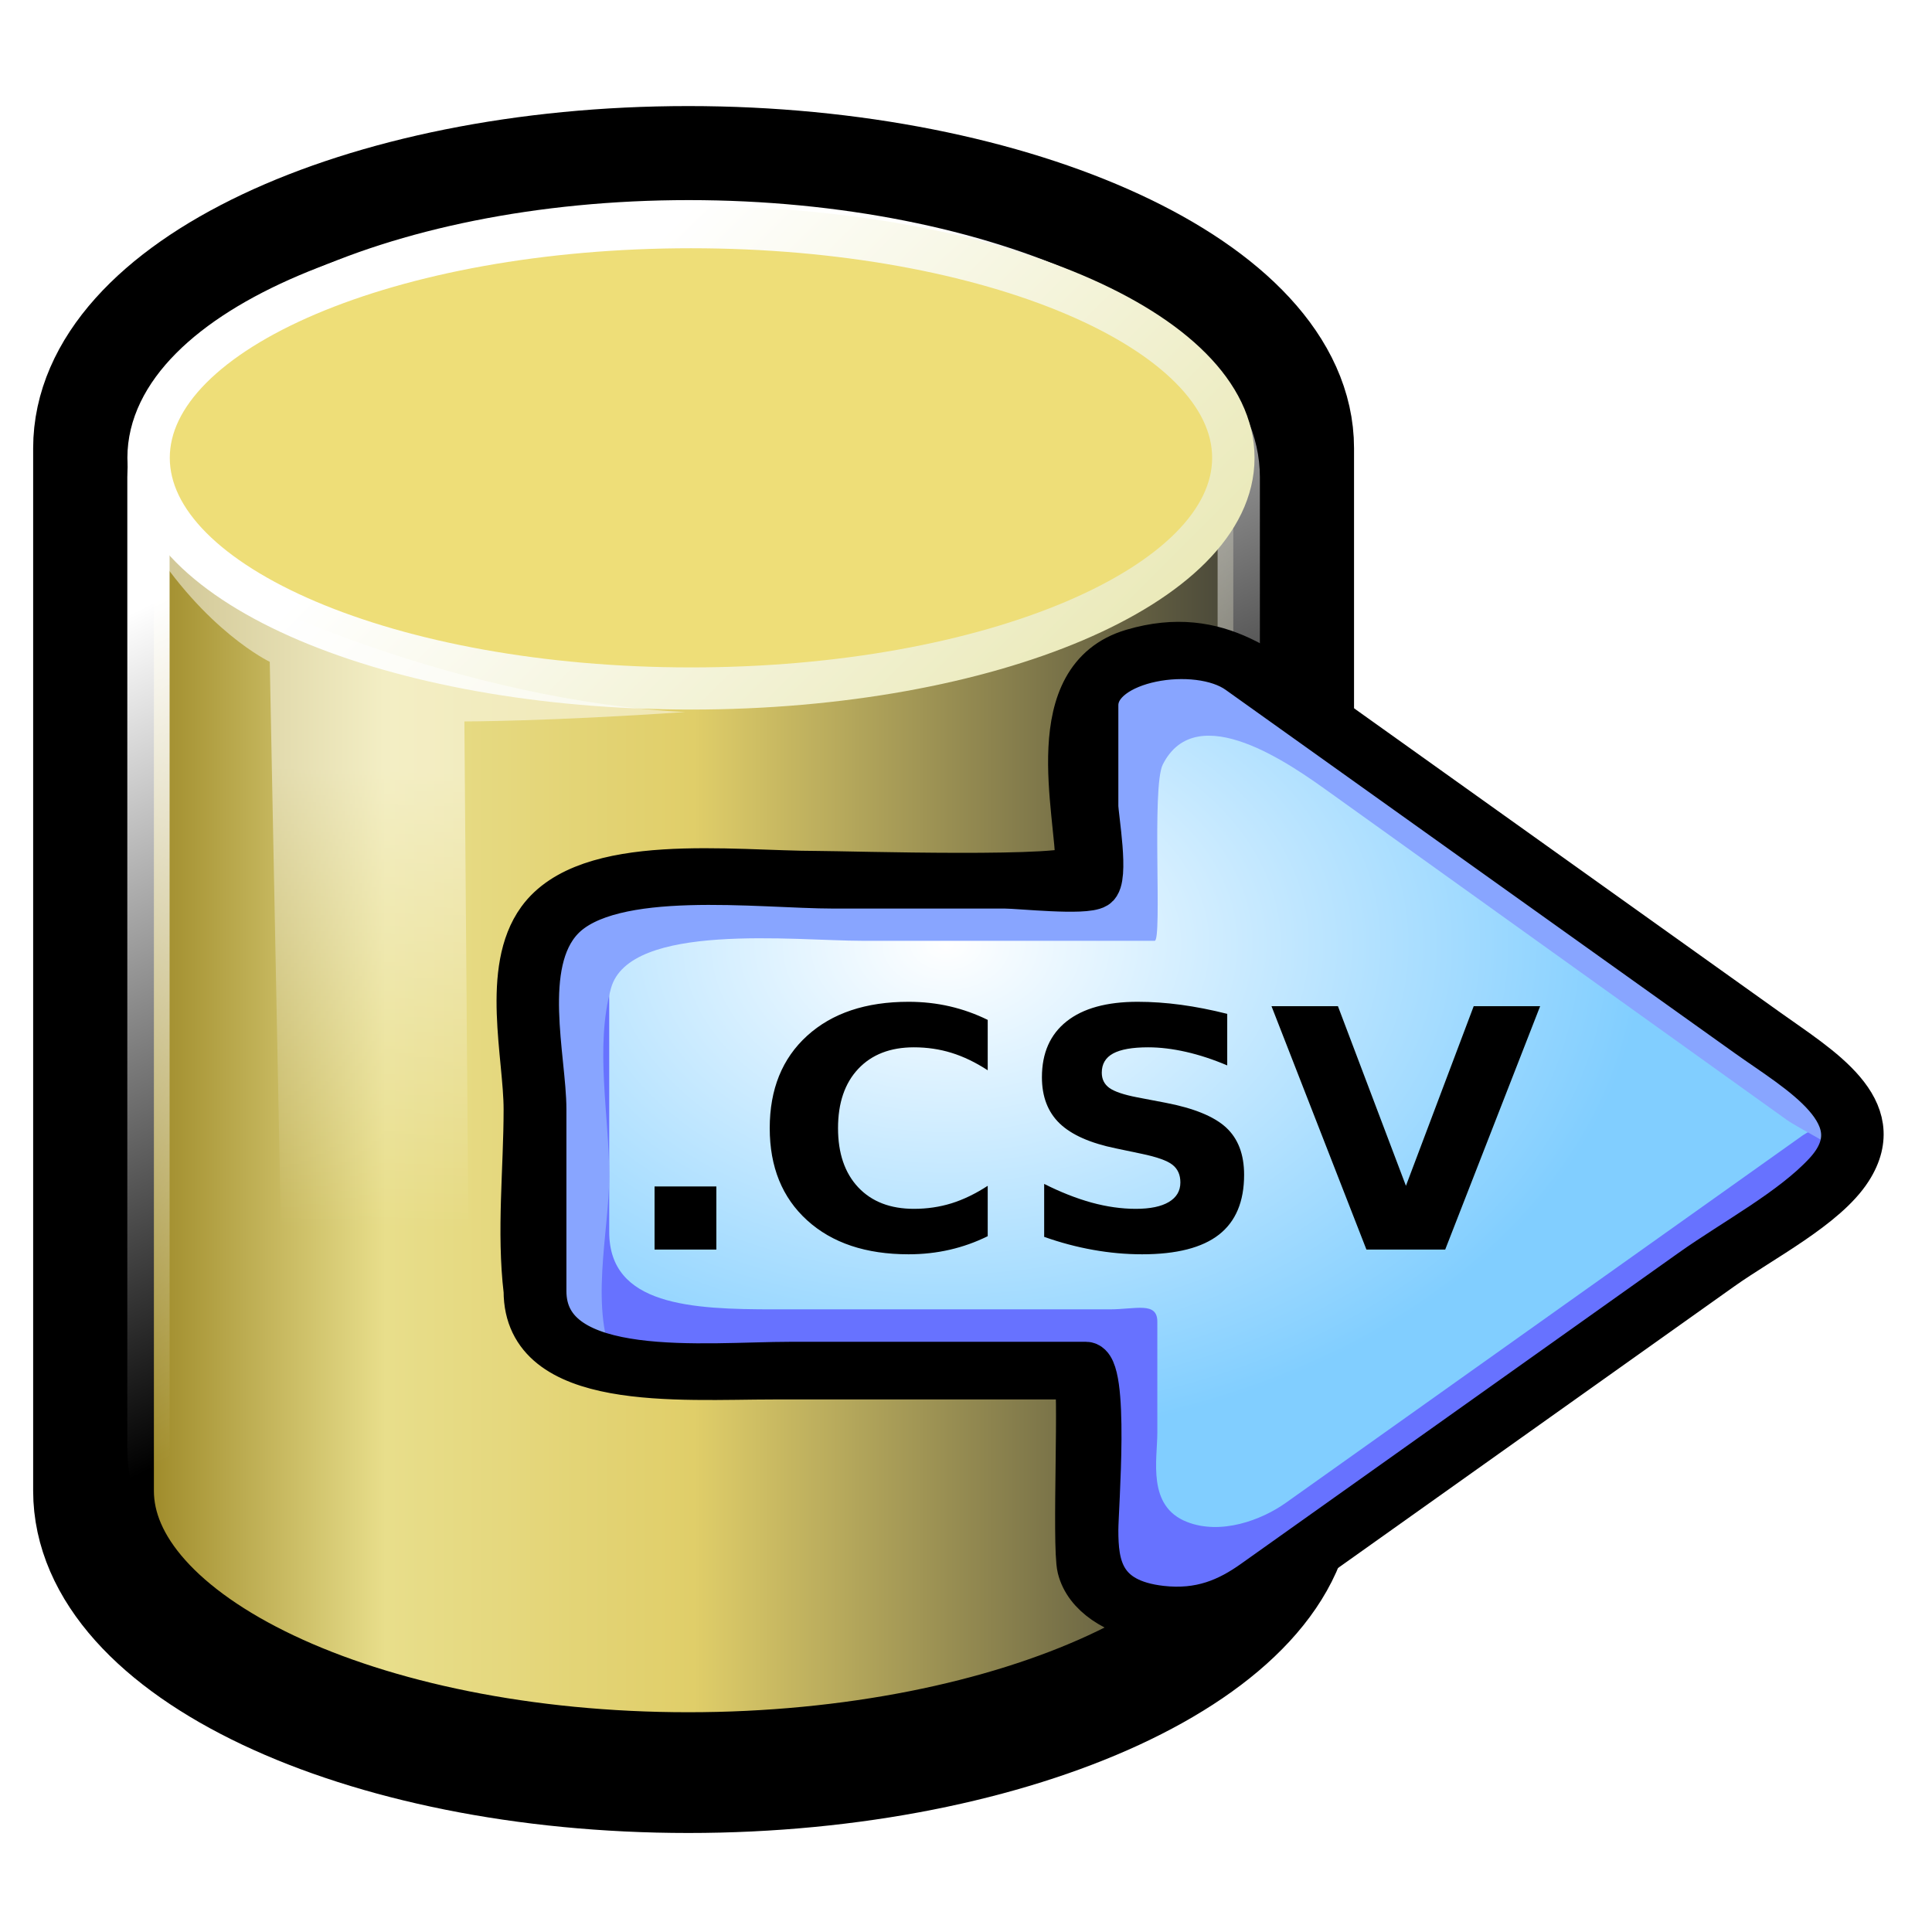
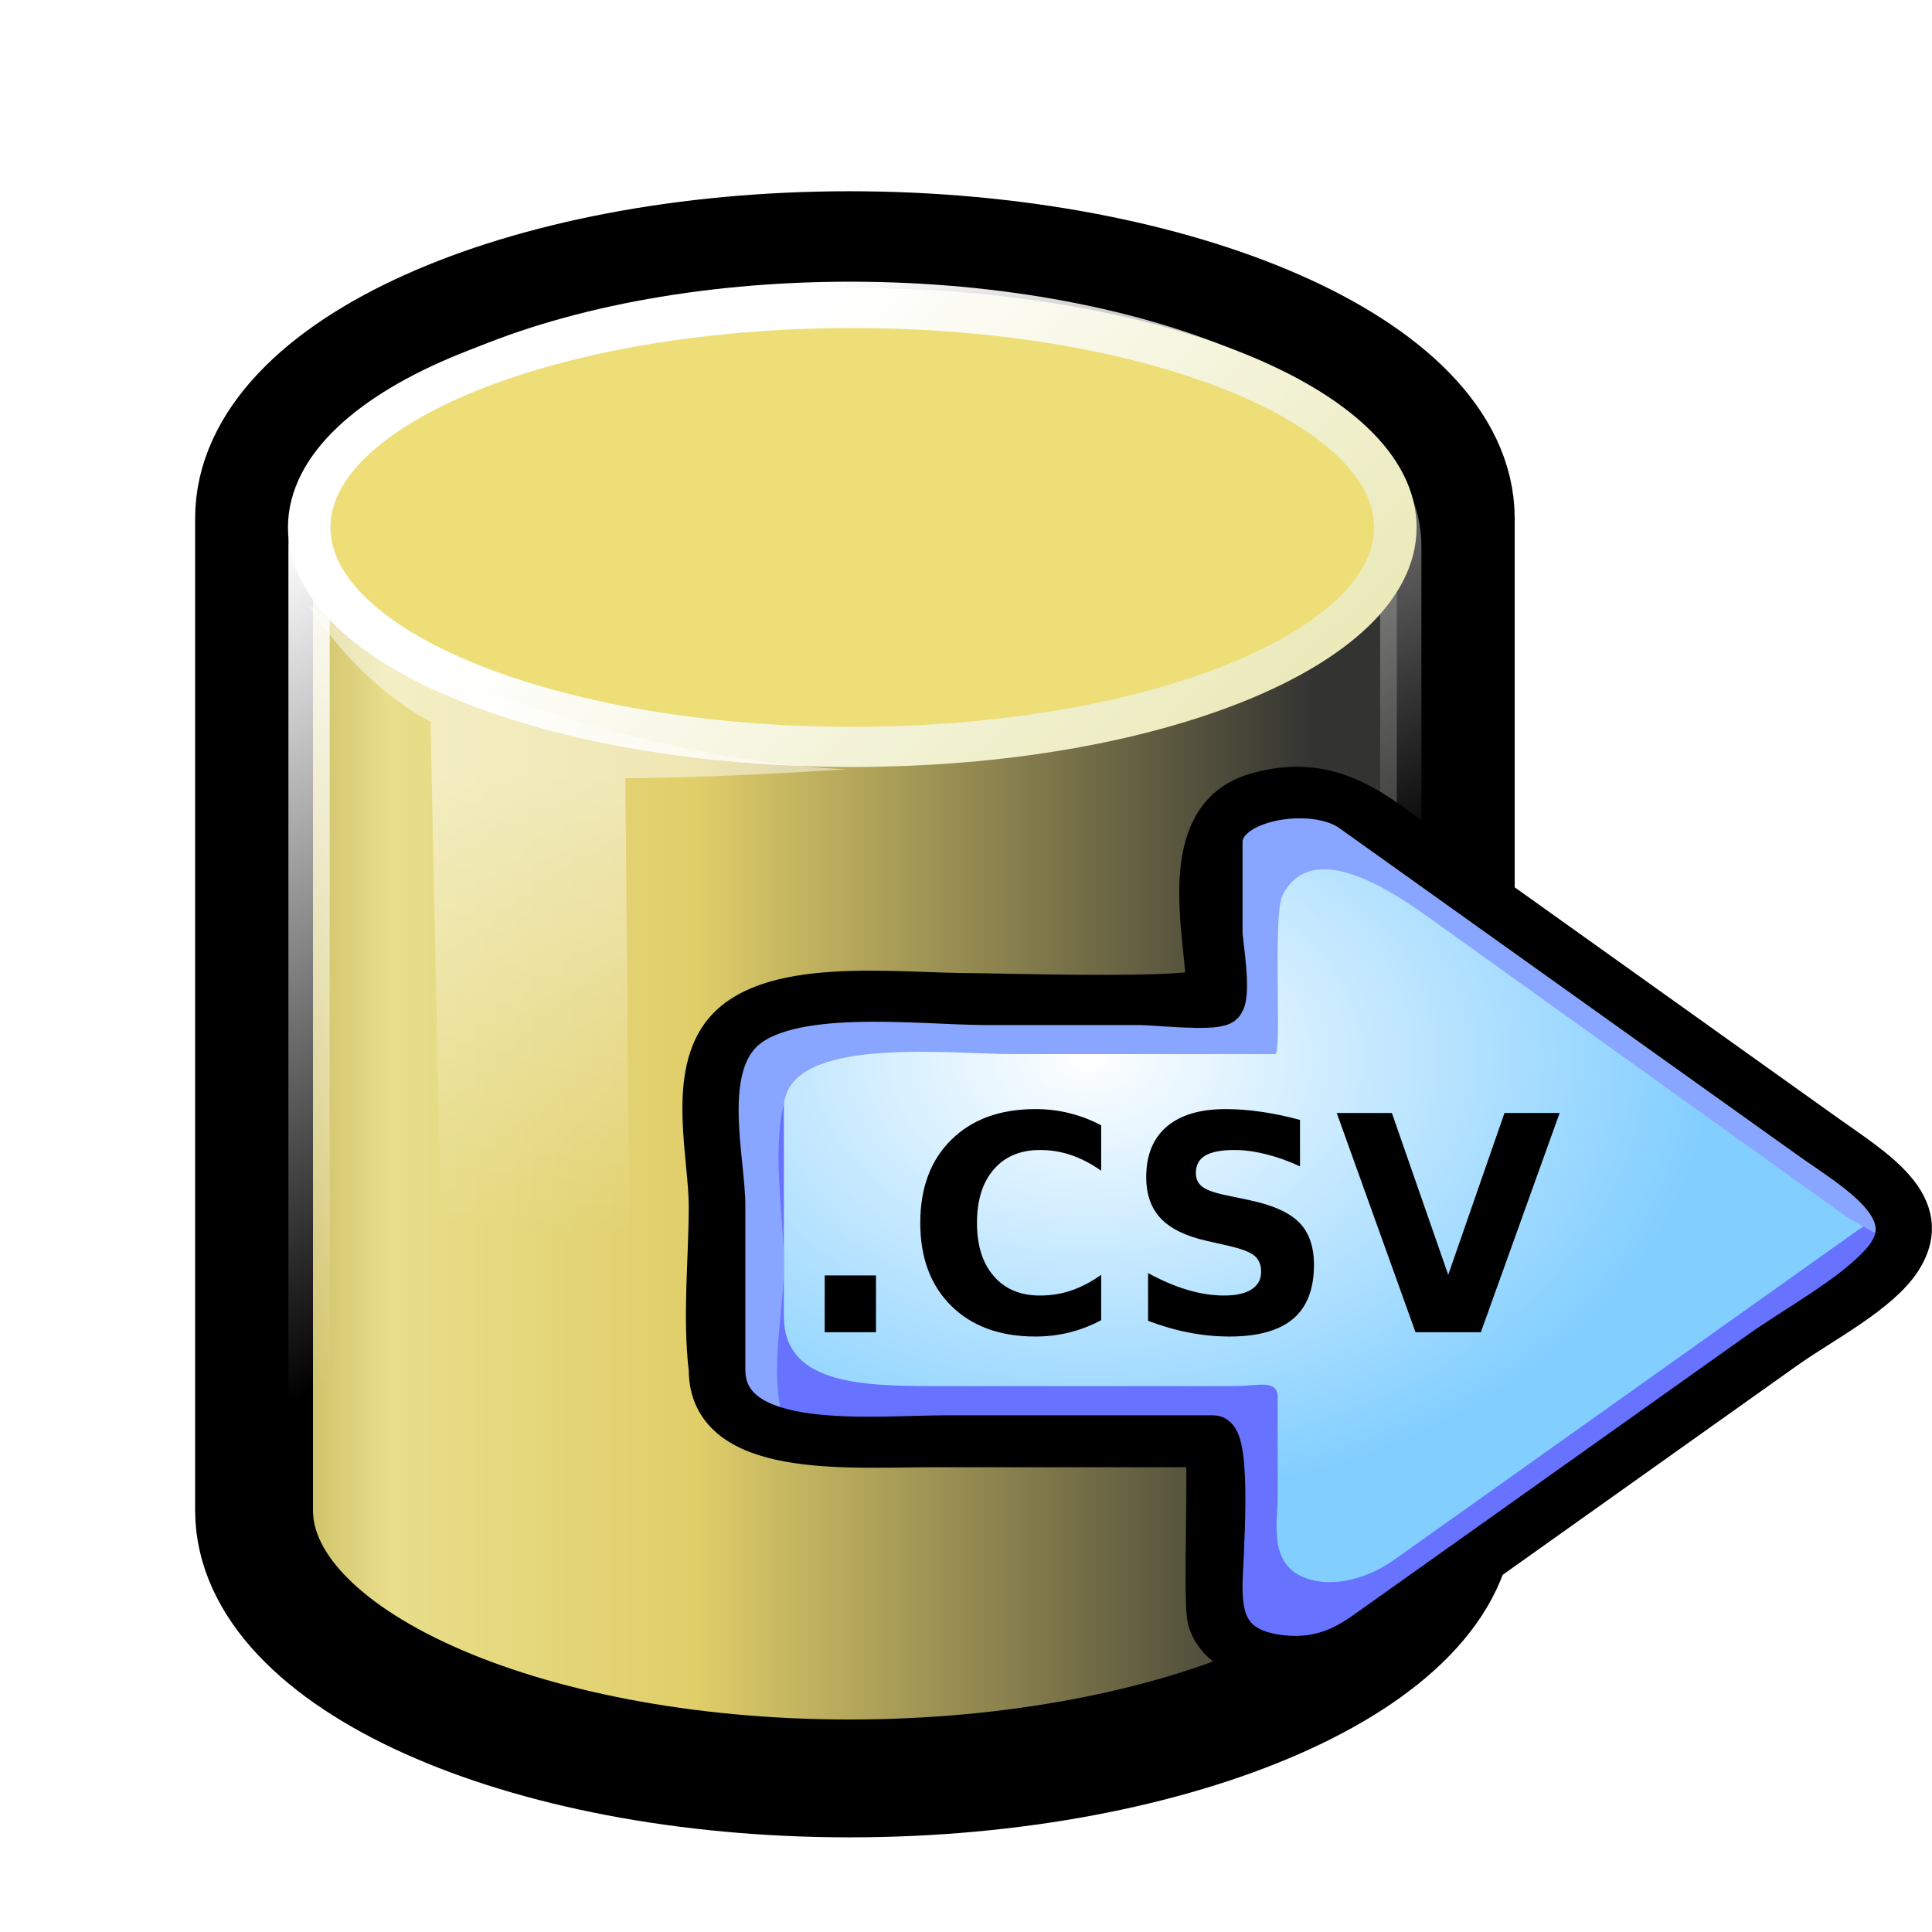
<svg xmlns="http://www.w3.org/2000/svg" xmlns:xlink="http://www.w3.org/1999/xlink" width="400" height="400" id="svg2" version="1.0">
  <defs id="defs4">
    <linearGradient id="linearGradient6924">
      <stop id="stop6926" offset="0" style="stop-color:#ffffff;stop-opacity:1;" />
      <stop id="stop6928" offset="1" style="stop-color:#ffffff;stop-opacity:0;" />
    </linearGradient>
    <linearGradient xlink:href="#linearGradient6924" id="linearGradient3221" gradientUnits="userSpaceOnUse" gradientTransform="matrix(8.420009,0,0,9.09547,-5.186618,-12.94176)" x1="16.071" y1="19.5" x2="15.786" y2="30" />
    <linearGradient id="linearGradient6932">
      <stop style="stop-color:#ffffff;stop-opacity:1;" offset="0" id="stop6934" />
      <stop style="stop-color:#e7e6ae;stop-opacity:1;" offset="1" id="stop6936" />
    </linearGradient>
    <linearGradient xlink:href="#linearGradient6932" id="linearGradient3216" gradientUnits="userSpaceOnUse" x1="24" y1="8.048" x2="36.076" y2="20.095" />
    <linearGradient id="linearGradient4176">
      <stop id="stop4178" offset="0" style="stop-color:#ffffff;stop-opacity:1;" />
      <stop id="stop4180" offset="1" style="stop-color:#ffffff;stop-opacity:0;" />
    </linearGradient>
    <linearGradient xlink:href="#linearGradient4176" id="linearGradient3225" gradientUnits="userSpaceOnUse" gradientTransform="matrix(8.420009,0,0,9.09547,-3.983771,-36.97977)" x1="18.372" y1="15.015" x2="25.646" y2="31.524" />
    <linearGradient id="linearGradient4134">
      <stop id="stop4136" offset="0" style="stop-color:#88710c;stop-opacity:1;" />
      <stop style="stop-color:#e8de8b;stop-opacity:1;" offset="0.25" id="stop4148" />
      <stop style="stop-color:#e0ce69;stop-opacity:1;" offset="0.5" id="stop4142" />
      <stop id="stop4138" offset="1" style="stop-color:#333432;stop-opacity:1;" />
    </linearGradient>
    <linearGradient xlink:href="#linearGradient4134" id="linearGradient3228" gradientUnits="userSpaceOnUse" gradientTransform="matrix(8.641262,0,0,9.334471,-9.308069,-43.3655)" x1="9.303" y1="26.719" x2="38.826" y2="26.719" />
    <linearGradient id="linearGradient13881">
      <stop id="stop13883" offset="0" style="stop-color:#c86400;stop-opacity:1;" />
      <stop style="stop-color:#763900;stop-opacity:1;" offset="0.5" id="stop13885" />
      <stop id="stop13887" offset="1" style="stop-color:#c86400;stop-opacity:1;" />
    </linearGradient>
    <linearGradient id="linearGradient13873">
      <stop style="stop-color:white;stop-opacity:1;" offset="0" id="stop13875" />
      <stop style="stop-color:white;stop-opacity:0;" offset="1" id="stop13877" />
    </linearGradient>
    <marker orient="auto" refY="0" refX="0" id="Arrow2Lstart" style="overflow:visible">
      <path id="path4920" style="font-size:12px;fill-rule:evenodd;stroke-width:0.625;stroke-linejoin:round" d="M 8.719,4.034 L -2.207,0.016 L 8.719,-4.002 C 6.973,-1.63 6.983,1.616 8.719,4.034 z " transform="matrix(1.1,0,0,1.1,1.1,0)" />
    </marker>
    <linearGradient id="linearGradient2969">
      <stop style="stop-color:#b84a00;stop-opacity:1;" offset="0" id="stop2971" />
      <stop id="stop12101" offset="0.5" style="stop-color:#a14d00;stop-opacity:1;" />
      <stop style="stop-color:white;stop-opacity:1;" offset="1" id="stop2973" />
    </linearGradient>
    <linearGradient gradientTransform="translate(-2.813803,0)" gradientUnits="userSpaceOnUse" y2="607.078" x2="381.77" y1="608.158" x1="204.001" id="linearGradient3198" xlink:href="#linearGradient3169" />
    <linearGradient gradientUnits="userSpaceOnUse" y2="607.078" x2="378.956" y1="608.158" x1="201.187" id="linearGradient3190" xlink:href="#linearGradient3169" />
    <linearGradient gradientTransform="translate(362.9805,113.959)" gradientUnits="userSpaceOnUse" y2="699.923" x2="229.238" y1="558.12" x1="219.433" id="linearGradient3175" xlink:href="#linearGradient3169" />
    <linearGradient id="linearGradient2232">
      <stop id="stop2234" offset="0" style="stop-color:#0030ff;stop-opacity:1;" />
      <stop id="stop2236" offset="1" style="stop-color:#02116f;stop-opacity:1;" />
    </linearGradient>
    <linearGradient id="linearGradient2244">
      <stop style="stop-color:#6fff58;stop-opacity:1;" offset="0" id="stop2246" />
      <stop style="stop-color:#327e29;stop-opacity:1;" offset="1" id="stop2248" />
    </linearGradient>
    <linearGradient id="linearGradient2250">
      <stop id="stop2252" offset="0" style="stop-color:#ff0000;stop-opacity:1;" />
      <stop id="stop2254" offset="1" style="stop-color:#850000;stop-opacity:1;" />
    </linearGradient>
    <linearGradient id="linearGradient3169">
      <stop id="stop3171" offset="0" style="stop-color:#4d93ff;stop-opacity:1;" />
      <stop id="stop3173" offset="1" style="stop-color:#3470ac;stop-opacity:1;" />
    </linearGradient>
    <linearGradient y2="357.373" x2="557.692" y1="251.871" x1="512.316" gradientTransform="translate(-62.60711,270.1251)" gradientUnits="userSpaceOnUse" id="linearGradient2030" xlink:href="#linearGradient2244" />
    <linearGradient y2="432.353" x2="702.091" y1="346.532" x1="528.292" gradientTransform="translate(-47.48293,293.6907)" gradientUnits="userSpaceOnUse" id="linearGradient2028" xlink:href="#linearGradient2250" />
    <linearGradient y2="343.987" x2="551.77" y1="435.436" x1="434.732" gradientTransform="translate(-81.60028,294.7458)" gradientUnits="userSpaceOnUse" id="linearGradient2026" xlink:href="#linearGradient2232" />
    <linearGradient gradientTransform="translate(-81.60028,294.7458)" gradientUnits="userSpaceOnUse" y2="343.987" x2="551.77" y1="435.436" x1="434.732" id="linearGradient2242" xlink:href="#linearGradient2232" />
    <linearGradient gradientTransform="translate(-47.48293,293.6907)" gradientUnits="userSpaceOnUse" y2="432.353" x2="702.091" y1="346.532" x1="528.292" id="linearGradient2240" xlink:href="#linearGradient2250" />
    <linearGradient gradientTransform="translate(-62.60711,270.1251)" gradientUnits="userSpaceOnUse" y2="357.373" x2="557.692" y1="251.871" x1="512.316" id="linearGradient2238" xlink:href="#linearGradient2244" />
    <linearGradient id="linearGradient2017">
      <stop id="stop2019" offset="0" style="stop-color:#0030ff;stop-opacity:1;" />
      <stop id="stop2021" offset="1" style="stop-color:#02116f;stop-opacity:1;" />
    </linearGradient>
    <linearGradient id="linearGradient2011">
      <stop style="stop-color:#6fff58;stop-opacity:1;" offset="0" id="stop2013" />
      <stop style="stop-color:#327e29;stop-opacity:1;" offset="1" id="stop2015" />
    </linearGradient>
    <linearGradient id="linearGradient2005">
      <stop id="stop2007" offset="0" style="stop-color:#ff0000;stop-opacity:1;" />
      <stop id="stop2009" offset="1" style="stop-color:#850000;stop-opacity:1;" />
    </linearGradient>
    <linearGradient xlink:href="#linearGradient13881" id="linearGradient2975" x1="302.256" y1="444.029" x2="439.599" y2="442.164" gradientUnits="userSpaceOnUse" spreadMethod="pad" gradientTransform="matrix(-1.585632,0,0,-1.323418,746.1098,794.4793)" />
    <radialGradient cx="42.786" cy="42.189" gradientUnits="userSpaceOnUse" id="XMLID_2_" r="69.833" gradientTransform="matrix(1.11456,0,0,0.79531,241.7787,436.9974)">
      <stop id="stop6" offset="0" style="stop-color:white;stop-opacity:1;" />
      <stop id="stop8" offset="1" style="stop-color:#81ceff;stop-opacity:1;" />
    </radialGradient>
    <linearGradient xlink:href="#linearGradient2969" id="linearGradient5876" x1="280.404" y1="298.076" x2="433.882" y2="298.076" gradientUnits="userSpaceOnUse" />
    <linearGradient xlink:href="#linearGradient13873" id="linearGradient13879" x1="308.47" y1="349.701" x2="342.574" y2="349.701" gradientUnits="userSpaceOnUse" />
    <linearGradient xlink:href="#linearGradient13873" id="linearGradient15670" x1="321.651" y1="448.169" x2="378.762" y2="448.169" gradientUnits="userSpaceOnUse" gradientTransform="matrix(1.504496,0,0,1.504496,-423.8694,-496.0435)" />
    <radialGradient xlink:href="#XMLID_2_" id="radialGradient1955" gradientUnits="userSpaceOnUse" gradientTransform="matrix(2.067455,0,0,1.474102,107.4413,115.3789)" cx="42.786" cy="42.189" r="69.833" />
    <linearGradient xlink:href="#linearGradient6924" id="linearGradient4837" gradientUnits="userSpaceOnUse" gradientTransform="matrix(8.420009,0,0,9.09547,-60.22628,-18.2518)" x1="16.071" y1="19.5" x2="15.786" y2="30" />
    <linearGradient xlink:href="#linearGradient4176" id="linearGradient4841" gradientUnits="userSpaceOnUse" gradientTransform="matrix(8.420009,0,0,9.09547,-59.02344,-42.28981)" x1="18.372" y1="15.015" x2="25.646" y2="31.524" />
    <linearGradient xlink:href="#linearGradient4134" id="linearGradient4844" gradientUnits="userSpaceOnUse" gradientTransform="matrix(8.641262,0,0,9.334471,-64.34774,-48.67554)" x1="9.303" y1="26.719" x2="38.826" y2="26.719" />
    <radialGradient xlink:href="#XMLID_2_" id="radialGradient5361" gradientUnits="userSpaceOnUse" gradientTransform="matrix(2.067455,0,0,1.474102,107.4413,115.3789)" cx="42.786" cy="42.189" r="69.833" />
    <linearGradient xlink:href="#linearGradient6932" id="linearGradient5363" gradientUnits="userSpaceOnUse" x1="24" y1="8.048" x2="36.076" y2="20.095" />
+     <linearGradient xlink:href="#linearGradient4134" id="linearGradient3547" gradientUnits="userSpaceOnUse" gradientTransform="matrix(8.641262,0,0,9.334471,-36.64847,-50.79051)" x1="9.303" y1="26.719" x2="38.826" y2="26.719" />
+     <linearGradient xlink:href="#linearGradient4134" id="linearGradient3553" gradientUnits="userSpaceOnUse" gradientTransform="matrix(8.641262,0,0,9.334471,-20.64847,14.20949)" x1="9.303" y1="26.719" x2="38.826" y2="26.719" />
+     <linearGradient xlink:href="#linearGradient4176" id="linearGradient3555" gradientUnits="userSpaceOnUse" gradientTransform="matrix(8.420009,0,0,9.09547,-15.32418,20.59522)" x1="18.372" y1="15.015" x2="25.646" y2="31.524" />
+     <linearGradient xlink:href="#linearGradient6932" id="linearGradient3557" gradientUnits="userSpaceOnUse" x1="24" y1="8.048" x2="36.076" y2="20.095" />
+     <linearGradient xlink:href="#linearGradient6924" id="linearGradient3559" gradientUnits="userSpaceOnUse" gradientTransform="matrix(8.420009,0,0,9.09547,-16.52702,44.63322)" x1="16.071" y1="19.5" x2="15.786" y2="30" />
+     <linearGradient xlink:href="#linearGradient4134" id="linearGradient3571" gradientUnits="userSpaceOnUse" gradientTransform="matrix(8.641262,0,0,9.334471,-20.64847,14.20949)" x1="9.303" y1="26.719" x2="38.826" y2="26.719" />
+     <linearGradient xlink:href="#linearGradient4176" id="linearGradient3573" gradientUnits="userSpaceOnUse" gradientTransform="matrix(8.420009,0,0,9.09547,-15.32418,20.59522)" x1="18.372" y1="15.015" x2="25.646" y2="31.524" />
+     <linearGradient xlink:href="#linearGradient6932" id="linearGradient3575" gradientUnits="userSpaceOnUse" x1="24" y1="8.048" x2="36.076" y2="20.095" />
+     <linearGradient xlink:href="#linearGradient6924" id="linearGradient3577" gradientUnits="userSpaceOnUse" gradientTransform="matrix(8.420009,0,0,9.09547,-16.52702,44.63322)" x1="16.071" y1="19.5" x2="15.786" y2="30" />
+     <radialGradient xlink:href="#XMLID_2_" id="radialGradient3585" gradientUnits="userSpaceOnUse" gradientTransform="matrix(1.862451,0,0,1.327933,145.4581,162.9193)" cx="42.786" cy="42.189" r="69.833" />
  </defs>
  <g id="layer1">
-     <path id="path3068" d="M 142.502,34.46 C 74.587,34.46 19.364,60.619 19.364,92.8 C 19.364,95.109 19.364,306.255 19.364,308.66 C 19.364,340.84 74.587,367 142.502,367 C 210.418,367 267.839,340.84 267.839,308.66 C 267.839,306.755 267.839,94.705 267.839,92.8 C 267.839,60.619 210.418,34.46 142.502,34.46 z" style="fill:url(#linearGradient4844);fill-opacity:1;fill-rule:nonzero;stroke:#000000;stroke-width:25;stroke-linecap:butt;stroke-linejoin:miter;marker:none;marker-start:none;marker-mid:none;marker-end:none;stroke-miterlimit:10;stroke-dasharray:none;stroke-dashoffset:0;stroke-opacity:1;visibility:visible;display:block;overflow:visible" />
-     <path style="fill:none;fill-opacity:1;fill-rule:nonzero;stroke:url(#linearGradient4841);stroke-width:8.751;stroke-linecap:butt;stroke-linejoin:miter;marker:none;marker-start:none;marker-mid:none;marker-end:none;stroke-miterlimit:10;stroke-dasharray:none;stroke-dashoffset:0;stroke-opacity:1;visibility:visible;display:block;overflow:visible" d="M 142.603,45.805 C 80.903,45.805 30.735,69.571 30.735,98.806 C 30.735,100.904 30.735,297.87 30.735,300.055 C 30.735,329.29 80.903,353.056 142.603,353.056 C 204.303,353.056 256.469,329.29 256.469,300.055 C 256.469,298.325 256.469,100.537 256.469,98.806 C 256.469,69.571 204.303,45.805 142.603,45.805 z" id="path4174" />
-     <path transform="matrix(8.734,0,0,8.682708,-66.55916,-27.3863)" d="M 36.857,14.071 A 12.857,5.5 0 1 1 11.143,14.071 A 12.857,5.5 0 1 1 36.857,14.071 z" id="path3364" style="fill:#eede78;fill-opacity:1;fill-rule:nonzero;stroke:url(#linearGradient5363);stroke-width:1.005;stroke-linecap:butt;stroke-linejoin:miter;marker:none;marker-start:none;marker-mid:none;marker-end:none;stroke-miterlimit:10;stroke-dasharray:none;stroke-dashoffset:0;stroke-opacity:1;visibility:visible;display:block;overflow:visible" />
-     <path id="path6922" d="M 55.85,137.021 L 58.857,289.695 L 97.348,301.389 L 96.145,149.365 C 96.145,149.365 113.587,149.365 141.854,147.416 C 97.937,145.296 47.69,124.907 30.59,111.683 C 42.52,130.713 55.85,137.021 55.85,137.021 z" style="opacity:0.494;fill:url(#linearGradient4837);fill-opacity:1;fill-rule:nonzero;stroke:none;stroke-width:1;stroke-linecap:butt;stroke-linejoin:miter;marker:none;marker-start:none;marker-mid:none;marker-end:none;stroke-miterlimit:4;stroke-dasharray:none;stroke-dashoffset:0;stroke-opacity:1;visibility:visible;display:block;overflow:visible" />
-     <g id="g4805" transform="translate(0,18)">
-       <path style="fill:url(#radialGradient5361);fill-opacity:1" id="path10" d="M 225.04,127.878 C 225.04,133.56 225.04,139.242 225.04,144.924 C 225.04,147.491 227.722,162.487 225.04,164.145 C 222.931,165.451 211.06,164.145 208.397,164.145 C 195.664,164.145 182.93,164.145 170.195,164.145 C 153.744,164.145 123.925,160.133 113.923,172.306 C 105.8,182.198 110.768,200.93 110.768,211.681 C 110.768,224.036 109.168,236.986 110.768,249.298 C 110.768,268.985 142.964,265.776 161.27,265.776 C 182.122,265.776 202.974,265.776 223.827,265.776 C 226.38,265.776 225.04,297.308 225.04,301.331 C 225.04,315.288 245.44,321.517 259.558,311.48 C 271.92,302.7 284.277,293.918 296.636,285.132 C 322.94,266.439 352.838,248.589 376.657,228.26 C 393.463,216.235 376.432,204.793 364.569,196.325 C 348.405,184.791 332.24,173.255 316.074,161.72 C 300.194,150.384 284.31,139.049 268.426,127.716 C 258.13,120.367 245.08,110.976 229.938,120.345 C 226.845,122.259 225.04,124.944 225.04,127.878" />
-       <path style="fill:#6772ff;fill-opacity:1" id="path12" d="M 110.768,180.627 C 110.768,193.167 110.768,205.707 110.768,218.245 C 110.768,228.994 105.798,247.727 113.923,257.614 C 123.927,269.79 153.738,265.776 170.186,265.776 C 182.081,265.776 193.975,265.776 205.865,265.776 C 208.904,265.776 222.658,264.278 225.038,265.776 C 227.395,267.259 225.038,280.343 225.038,282.574 C 225.038,289.578 225.038,296.581 225.038,303.583 C 225.038,319.583 250.129,318.183 261.779,309.903 C 292.884,287.797 323.989,265.69 355.096,243.582 C 366.376,235.565 387.896,225.024 382.336,211.907 C 381.681,212.789 374.633,216.073 373.248,217.059 C 366.909,221.569 360.562,226.077 354.225,230.583 C 336.61,243.101 319.002,255.621 301.391,268.139 C 289.665,276.473 277.942,284.808 266.22,293.141 C 261.161,296.736 252.761,299.858 245.735,297.093 C 237.449,293.835 239.612,284.27 239.612,278.603 C 239.612,270.948 239.612,263.293 239.612,255.638 C 239.612,251.428 235.154,253.087 229.709,253.087 C 206.559,253.087 183.412,253.087 160.263,253.087 C 143.206,253.087 126.135,252.333 126.135,237.088 C 126.135,221.066 126.135,205.041 126.135,189.019 C 126.135,181.69 123.896,171.946 127.535,164.854 C 117.76,166.85 110.768,173.36 110.768,180.627" />
-       <path style="fill:#88a5ff;fill-opacity:1" id="path14" d="M 127.539,264.679 C 121.81,253.48 126.139,237.042 126.139,225.45 C 126.139,213.143 123.129,198.77 126.497,186.612 C 130.307,172.831 164.557,176.784 178.632,176.784 C 198.775,176.784 218.921,176.784 239.064,176.784 C 240.652,176.784 238.404,144.935 240.734,140.303 C 247.778,126.312 267.535,140.501 275.195,145.989 C 306.763,168.603 338.331,191.216 369.894,213.83 C 372.425,215.644 380.74,219.602 382.338,221.759 C 388.276,207.739 361.571,194.588 349.668,186.067 C 327.394,170.117 305.119,154.165 282.844,138.216 C 272.073,130.503 257.162,114.422 239.411,116.856 C 216.458,120 225.04,151.92 225.04,163.76 C 205.745,163.76 186.455,163.757 167.16,163.757 C 148.222,163.756 110.768,159.401 110.768,180.238 C 108.984,193.966 110.768,208.408 110.768,222.188 C 110.768,235.159 104.187,259.912 127.539,264.679" />
-       <path style="fill:#000007;fill-opacity:1;stroke:#000000;stroke-width:9.271;stroke-miterlimit:4;stroke-dasharray:none;stroke-opacity:1" id="path16" d="M 234.495,116.835 C 215.474,122.446 223.173,149.848 223.173,161.443 C 223.173,164.319 175.148,162.814 169.24,162.814 C 151.509,162.814 121.663,158.75 111.692,172.447 C 104.193,182.751 108.901,200.67 108.901,211.682 C 108.901,224.064 107.435,236.952 108.901,249.3 C 108.901,269.766 140.729,267.108 160.07,267.108 C 180.97,267.108 201.868,267.108 222.768,267.108 C 224.042,267.108 222.363,301.972 223.519,306.629 C 226.297,317.834 248.065,321.567 259.019,313.749 C 261.572,312.319 263.782,310.363 266.077,308.731 C 280.26,298.652 294.443,288.571 308.623,278.491 C 324.555,267.169 340.483,255.849 356.415,244.525 C 364.707,238.633 377.991,231.879 383.008,224.026 C 391.018,211.483 376.814,203.19 365.888,195.39 C 350.46,184.379 335.029,173.366 319.599,162.354 C 304.408,151.515 289.222,140.673 274.031,129.834 C 262.999,121.955 252.579,111.502 234.495,116.835 M 112.635,249.298 C 112.635,236.758 112.635,224.218 112.635,211.681 C 112.635,201.239 107.39,181.526 116.267,172.161 C 126.476,161.394 157.315,165.475 172.674,165.475 C 184.485,165.475 196.29,165.475 208.102,165.475 C 211.095,165.475 224.548,166.947 226.907,165.475 C 229.231,164.024 226.907,151.036 226.907,148.838 C 226.907,141.905 226.907,134.971 226.907,128.038 C 226.907,118.343 247.809,114.885 256.432,121.038 C 259.558,123.27 262.684,125.5 265.81,127.729 C 297.813,150.567 329.815,173.405 361.819,196.244 C 372.41,203.806 389.107,212.953 378.042,224.942 C 371.04,232.53 359.115,238.845 350.194,245.184 C 320.007,266.636 289.822,288.091 259.635,309.542 C 254.311,313.327 248.568,315.877 240.391,314.946 C 227.902,313.52 226.907,306.041 226.907,298.787 C 226.907,294.322 229.332,264.44 224.831,264.44 C 204.446,264.44 184.057,264.44 163.672,264.44 C 146.367,264.444 112.635,268.293 112.635,249.298" />
-       <text transform="scale(1.026086,0.974577)" id="text4974" y="246.993" x="124.84" style="font-size:70.917px;font-style:normal;font-variant:normal;font-weight:bold;font-stretch:normal;text-align:start;line-height:125%;writing-mode:lr-tb;text-anchor:start;fill:#000000;fill-opacity:1;stroke:none;stroke-width:1px;stroke-linecap:butt;stroke-linejoin:miter;stroke-opacity:1;font-family:Bitstream Vera Sans" xml:space="preserve">
-         <tspan y="246.993" x="124.84" id="tspan4976">.CSV</tspan>
+     <g id="g3561" transform="translate(-43,-63)">
+       <path style="fill:url(#linearGradient3571);fill-opacity:1;fill-rule:nonzero;stroke:#000000;stroke-width:24.402;stroke-linecap:butt;stroke-linejoin:miter;marker:none;marker-start:none;marker-mid:none;marker-end:none;stroke-miterlimit:10;stroke-dasharray:none;stroke-dashoffset:0;stroke-opacity:1;visibility:visible;display:block;overflow:visible" d="M 218.899,114.797 C 150.895,114.797 95.6,139.688 95.6,170.307 C 95.6,172.504 95.6,373.405 95.6,375.693 C 95.6,406.312 150.895,431.203 218.899,431.203 C 286.903,431.203 344.4,406.312 344.4,375.693 C 344.4,373.881 344.4,172.12 344.4,170.307 C 344.4,139.688 286.903,114.797 218.899,114.797 z" id="path3068" />
+       <path id="path4174" d="M 219,125.592 C 157.219,125.592 106.985,148.205 106.985,176.022 C 106.985,178.018 106.985,365.427 106.985,367.506 C 106.985,395.323 157.219,417.935 219,417.935 C 280.78,417.935 333.015,395.323 333.015,367.506 C 333.015,365.859 333.015,177.668 333.015,176.022 C 333.015,148.205 280.78,125.592 219,125.592 z" style="fill:none;fill-opacity:1;fill-rule:nonzero;stroke:url(#linearGradient3573);stroke-width:8.542;stroke-linecap:butt;stroke-linejoin:miter;marker:none;marker-start:none;marker-mid:none;marker-end:none;stroke-miterlimit:10;stroke-dasharray:none;stroke-dashoffset:0;stroke-opacity:1;visibility:visible;display:block;overflow:visible" />
+       <path style="fill:#eede78;fill-opacity:1;fill-rule:nonzero;stroke:url(#linearGradient3575);stroke-width:1.005;stroke-linecap:butt;stroke-linejoin:miter;marker:none;marker-start:none;marker-mid:none;marker-end:none;stroke-miterlimit:10;stroke-dasharray:none;stroke-dashoffset:0;stroke-opacity:1;visibility:visible;display:block;overflow:visible" id="path3364" d="M 36.857,14.071 A 12.857,5.5 0 1 1 11.143,14.071 A 12.857,5.5 0 1 1 36.857,14.071 z" transform="matrix(8.745416,0,0,8.261409,9.564222,55.95243)" />
+       <path style="opacity:0.494;fill:url(#linearGradient3577);fill-opacity:1;fill-rule:nonzero;stroke:none;stroke-width:1;stroke-linecap:butt;stroke-linejoin:miter;marker:none;marker-start:none;marker-mid:none;marker-end:none;stroke-miterlimit:4;stroke-dasharray:none;stroke-dashoffset:0;stroke-opacity:1;visibility:visible;display:block;overflow:visible" d="M 132.133,212.382 L 135.144,357.648 L 173.686,368.775 L 172.481,224.127 C 172.481,224.127 189.946,224.127 218.25,222.273 C 174.276,220.256 123.963,200.856 106.84,188.274 C 118.786,206.38 132.133,212.382 132.133,212.382 z" id="path6922" />
+     </g>
+     <g id="g3587">
+       <path style="fill:url(#radialGradient3585);fill-opacity:1" id="path10" d="M 251.396,174.179 C 251.396,179.298 251.396,184.416 251.396,189.535 C 251.396,191.847 253.812,205.356 251.396,206.85 C 249.496,208.027 238.802,206.85 236.403,206.85 C 224.933,206.85 213.462,206.85 201.989,206.85 C 187.17,206.85 160.307,203.235 151.297,214.201 C 143.979,223.113 148.455,239.987 148.455,249.672 C 148.455,260.803 147.013,272.468 148.455,283.559 C 148.455,301.294 177.459,298.403 193.949,298.403 C 212.734,298.403 231.518,298.403 250.303,298.403 C 252.603,298.403 251.396,326.809 251.396,330.433 C 251.396,343.006 269.773,348.617 282.492,339.576 C 293.627,331.666 304.759,323.755 315.893,315.84 C 339.589,299.001 366.522,282.921 387.979,264.607 C 403.119,253.775 387.776,243.468 377.089,235.839 C 362.529,225.449 347.966,215.057 333.404,204.666 C 319.098,194.454 304.789,184.242 290.48,174.033 C 281.205,167.413 269.449,158.953 255.808,167.393 C 253.022,169.117 251.396,171.536 251.396,174.179" />
+       <path style="fill:#6772ff;fill-opacity:1" id="path12" d="M 148.455,221.698 C 148.455,232.994 148.455,244.291 148.455,255.585 C 148.455,265.268 143.977,282.144 151.297,291.05 C 160.309,302.019 187.164,298.403 201.982,298.403 C 212.696,298.403 223.411,298.403 234.122,298.403 C 236.86,298.403 249.251,297.054 251.394,298.403 C 253.517,299.739 251.394,311.526 251.394,313.536 C 251.394,319.845 251.394,326.154 251.394,332.462 C 251.394,346.875 273.997,345.614 284.492,338.155 C 312.512,318.241 340.533,298.326 368.555,278.41 C 378.717,271.188 398.103,261.692 393.095,249.876 C 392.505,250.67 386.156,253.629 384.908,254.517 C 379.198,258.58 373.48,262.64 367.771,266.7 C 351.903,277.977 336.041,289.255 320.176,300.532 C 309.613,308.04 299.053,315.548 288.492,323.055 C 283.935,326.294 276.368,329.106 270.039,326.615 C 262.575,323.68 264.523,315.063 264.523,309.959 C 264.523,303.063 264.523,296.167 264.523,289.271 C 264.523,285.478 260.507,286.972 255.602,286.972 C 234.748,286.972 213.896,286.972 193.042,286.972 C 177.677,286.972 162.298,286.294 162.298,272.56 C 162.298,258.127 162.298,243.691 162.298,229.258 C 162.298,222.655 160.281,213.877 163.559,207.489 C 154.754,209.287 148.455,215.151 148.455,221.698" />
+       <path style="fill:#88a5ff;fill-opacity:1" id="path14" d="M 163.563,297.415 C 158.402,287.327 162.302,272.519 162.302,262.076 C 162.302,250.989 159.59,238.042 162.624,227.089 C 166.057,214.674 196.91,218.236 209.59,218.236 C 227.736,218.236 245.883,218.236 264.029,218.236 C 265.459,218.236 263.435,189.544 265.534,185.372 C 271.879,172.769 289.677,185.55 296.577,190.494 C 325.015,210.866 353.453,231.236 381.887,251.608 C 384.167,253.243 391.657,256.808 393.097,258.751 C 398.446,246.121 374.389,234.274 363.667,226.598 C 343.601,212.229 323.534,197.86 303.468,183.492 C 293.765,176.544 280.333,162.057 264.342,164.25 C 243.665,167.082 251.396,195.837 251.396,206.503 C 234.014,206.503 216.637,206.501 199.255,206.501 C 182.195,206.499 148.455,202.577 148.455,221.347 C 146.847,233.714 148.455,246.724 148.455,259.137 C 148.455,270.822 142.527,293.12 163.563,297.415" />
+       <path style="fill:#000007;fill-opacity:1;stroke:#000000;stroke-width:8.352;stroke-miterlimit:4;stroke-dasharray:none;stroke-opacity:1" id="path16" d="M 259.913,164.231 C 242.779,169.285 249.714,193.97 249.714,204.416 C 249.714,207.007 206.451,205.651 201.129,205.651 C 185.156,205.651 158.27,201.99 149.287,214.329 C 142.532,223.611 146.773,239.753 146.773,249.673 C 146.773,260.828 145.452,272.438 146.773,283.561 C 146.773,301.998 175.445,299.603 192.869,299.603 C 211.696,299.603 230.522,299.603 249.349,299.603 C 250.497,299.603 248.984,331.01 250.025,335.205 C 252.529,345.299 272.138,348.663 282.006,341.619 C 284.306,340.331 286.297,338.569 288.364,337.099 C 301.14,328.02 313.917,318.938 326.691,309.858 C 341.043,299.658 355.392,289.461 369.744,279.26 C 377.214,273.952 389.18,267.867 393.7,260.793 C 400.916,249.494 388.121,242.023 378.277,234.997 C 364.38,225.077 350.479,215.156 336.579,205.237 C 322.894,195.472 309.214,185.705 295.529,175.941 C 285.591,168.843 276.204,159.427 259.913,164.231 M 150.137,283.559 C 150.137,272.263 150.137,260.966 150.137,249.672 C 150.137,240.266 145.411,222.508 153.409,214.071 C 162.606,204.372 190.386,208.048 204.222,208.048 C 214.862,208.048 225.497,208.048 236.137,208.048 C 238.834,208.048 250.953,209.374 253.078,208.048 C 255.171,206.741 253.078,195.041 253.078,193.061 C 253.078,186.815 253.078,180.569 253.078,174.324 C 253.078,165.59 271.907,162.474 279.676,168.017 C 282.492,170.028 285.308,172.037 288.124,174.045 C 316.953,194.618 345.781,215.192 374.612,235.766 C 384.154,242.578 399.195,250.818 389.227,261.618 C 382.919,268.454 372.176,274.143 364.14,279.853 C 336.946,299.178 309.754,318.505 282.561,337.829 C 277.765,341.239 272.591,343.537 265.225,342.698 C 253.974,341.413 253.078,334.675 253.078,328.141 C 253.078,324.118 255.263,297.2 251.208,297.2 C 232.844,297.2 214.477,297.2 196.113,297.2 C 180.524,297.204 150.137,300.671 150.137,283.559" />
+       <text transform="scale(0.9848578,1.015375)" id="text4974" y="271.649" x="167.123" style="font-size:61.318px;font-style:normal;font-variant:normal;font-weight:bold;font-stretch:normal;text-align:start;line-height:125%;writing-mode:lr-tb;text-anchor:start;fill:#000000;fill-opacity:1;stroke:none;stroke-width:1px;stroke-linecap:butt;stroke-linejoin:miter;stroke-opacity:1;font-family:Bitstream Vera Sans" xml:space="preserve">
+         <tspan y="271.649" x="167.123" id="tspan4976">.CSV</tspan>
      </text>
    </g>
  </g>
</svg>
